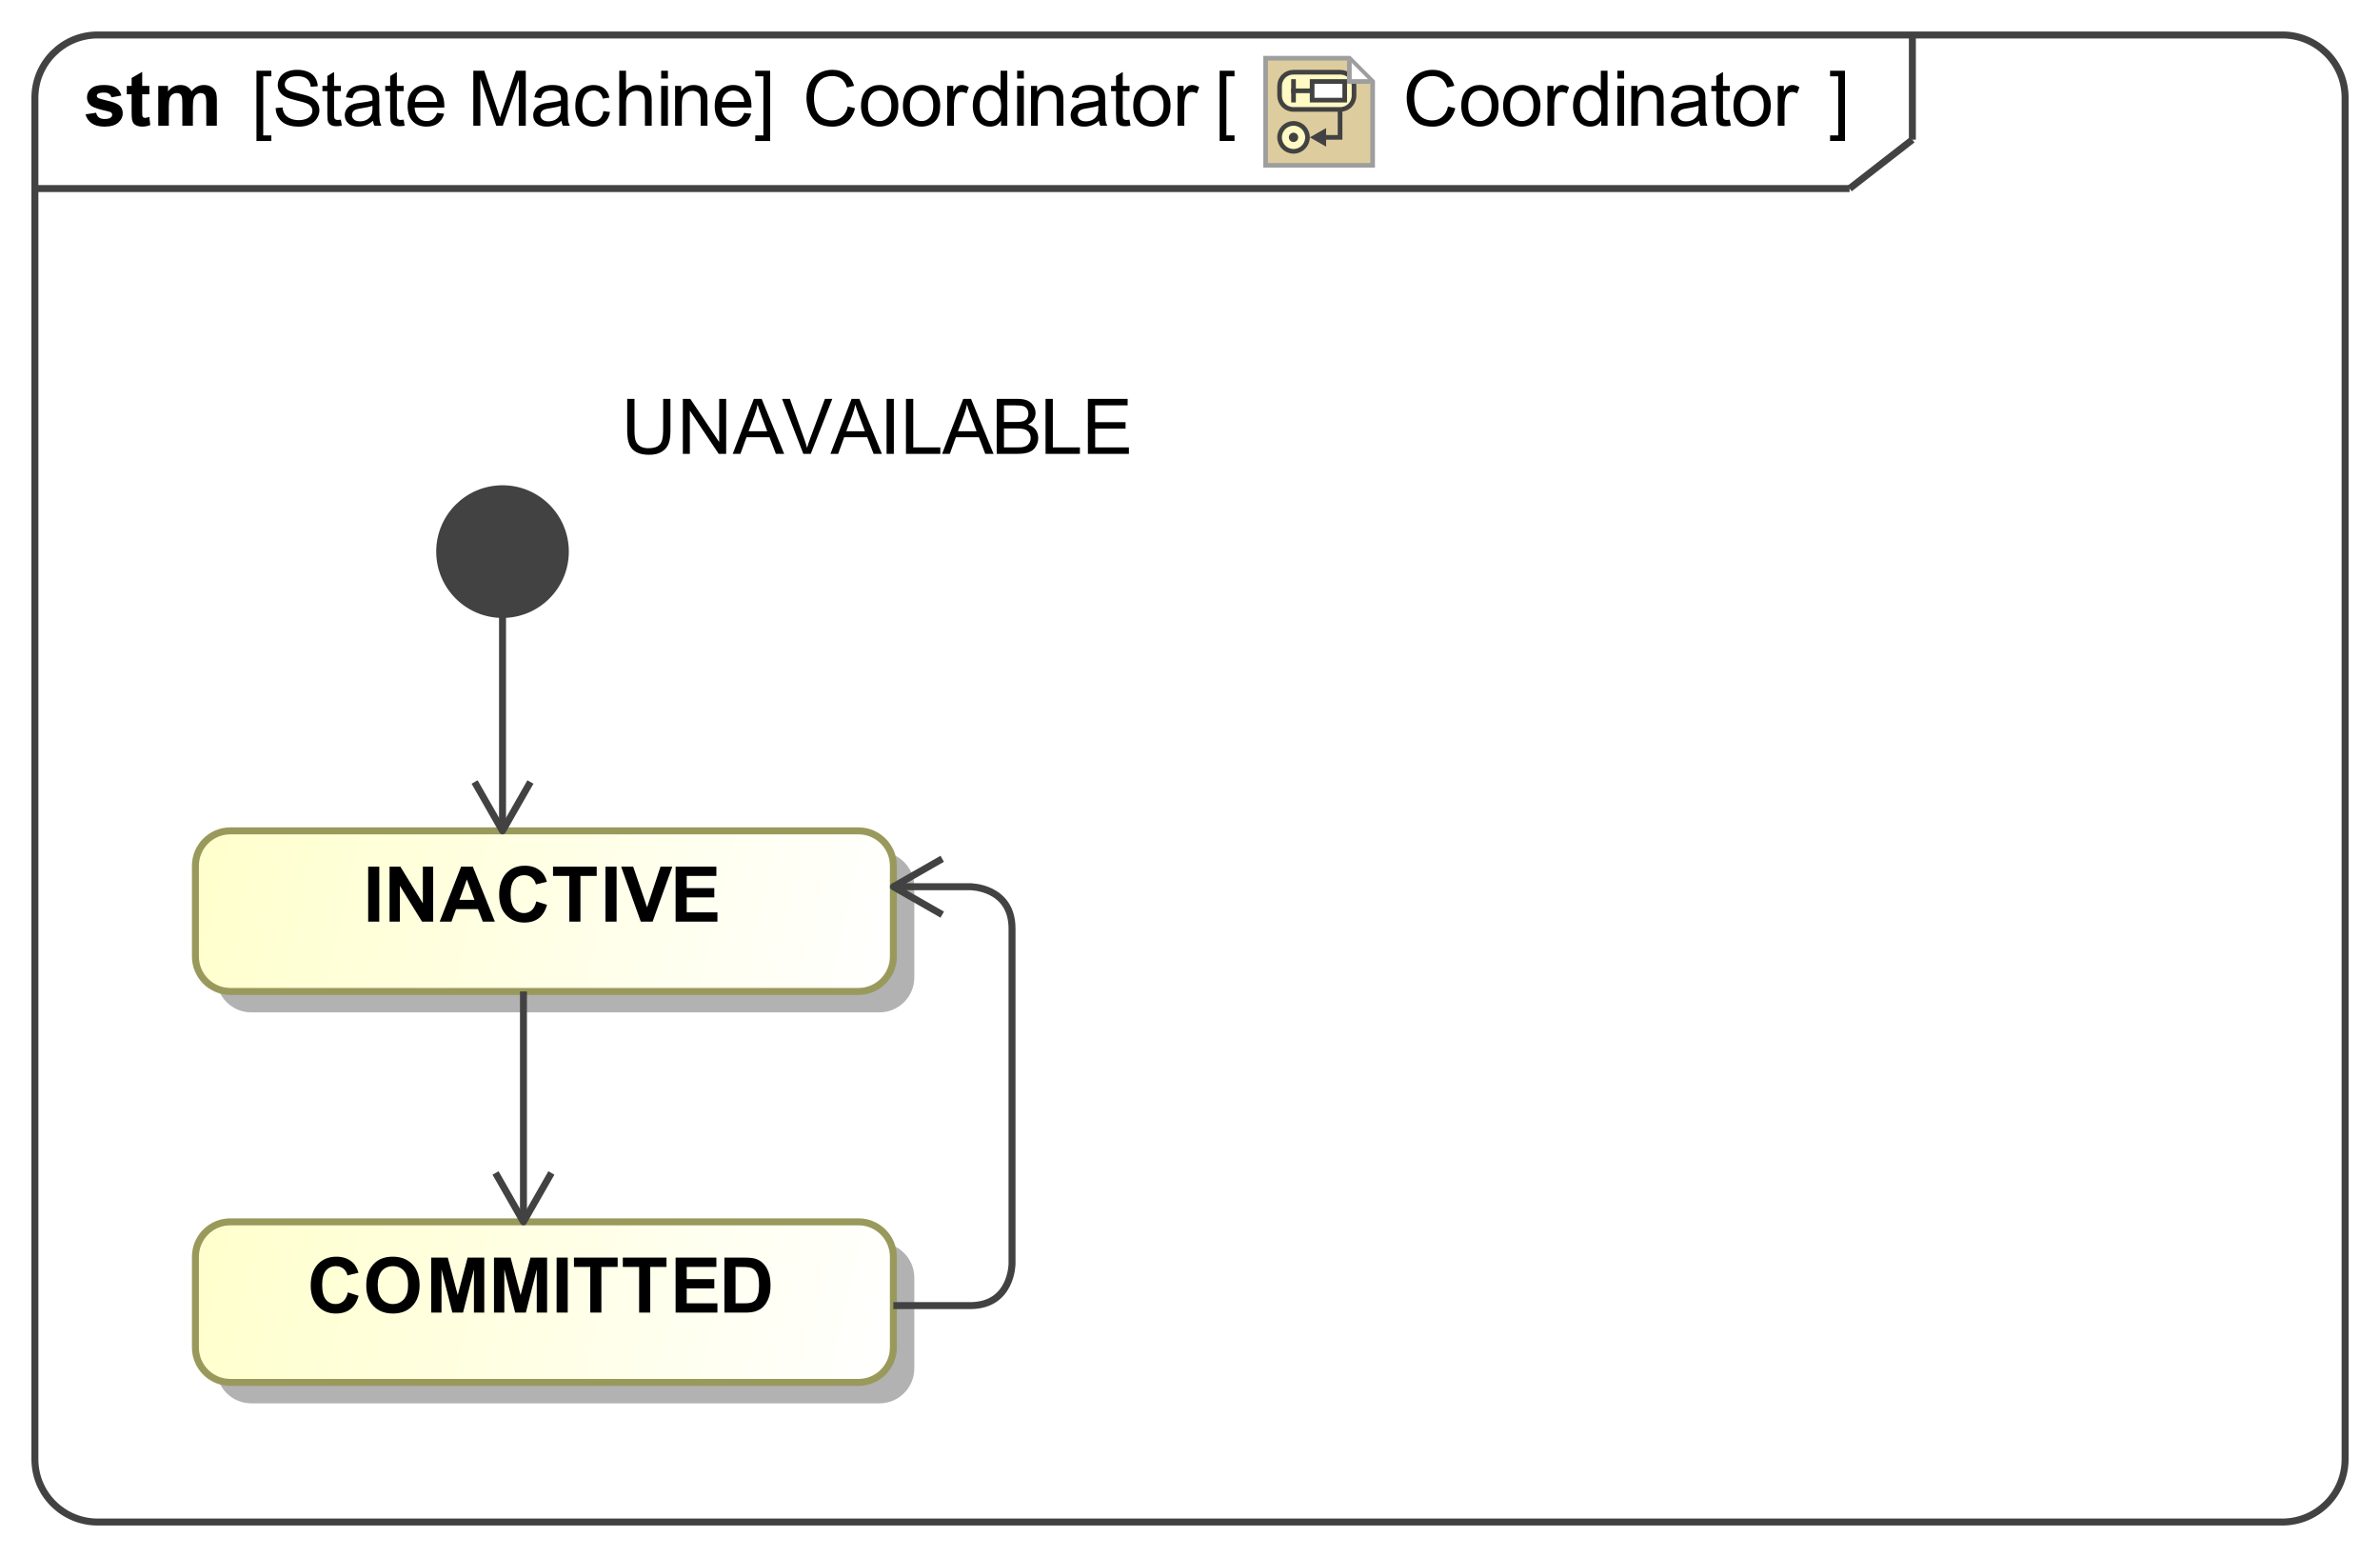
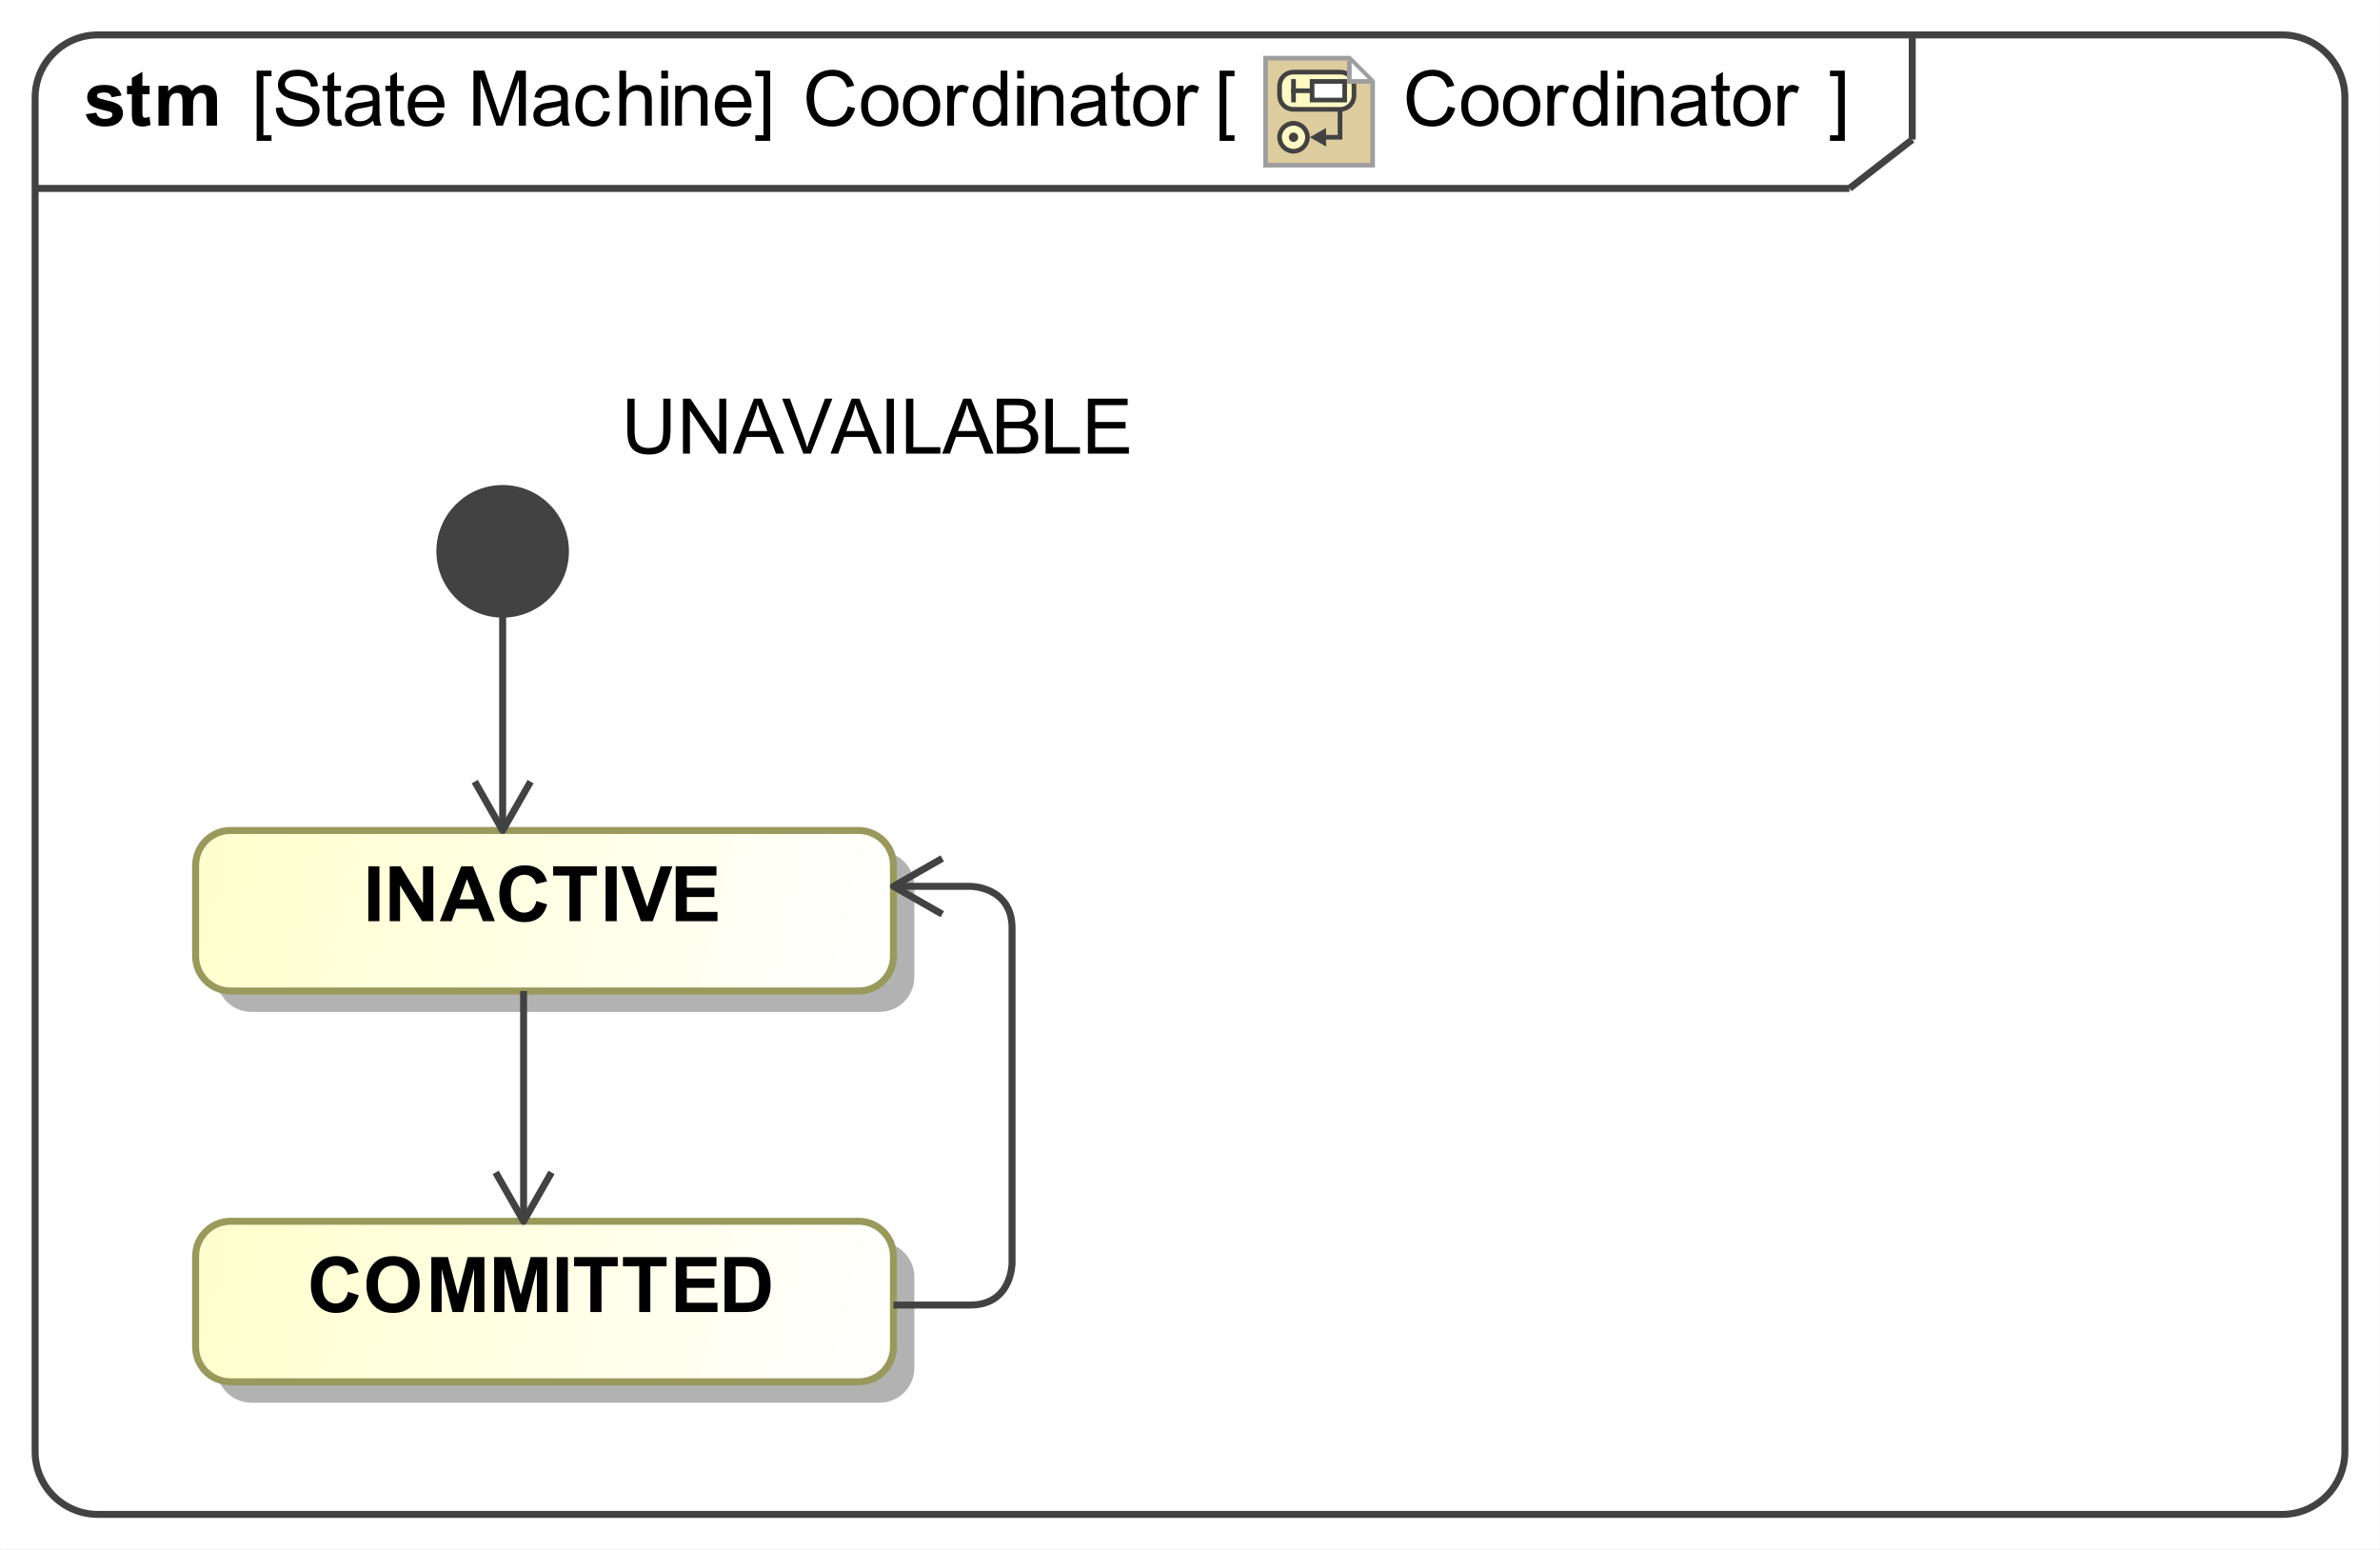
- <svg xmlns="http://www.w3.org/2000/svg" fill-opacity="1" color-rendering="auto" color-interpolation="auto" text-rendering="auto" stroke="black" stroke-linecap="square" width="3.552in" stroke-miterlimit="10" shape-rendering="auto" stroke-opacity="1" fill="black" stroke-dasharray="none" font-weight="normal" stroke-width="1" viewBox="0 0 341 223" height="2.323in" font-family="'Arial'" font-style="normal" stroke-linejoin="miter" font-size="12" stroke-dashoffset="0" image-rendering="auto">
+ <svg xmlns="http://www.w3.org/2000/svg" fill-opacity="1" color-rendering="auto" color-interpolation="auto" text-rendering="auto" stroke="black" stroke-linecap="square" width="3.552in" stroke-miterlimit="10" shape-rendering="auto" stroke-opacity="1" fill="black" stroke-dasharray="none" font-weight="normal" stroke-width="1" viewBox="0 0 341 222" height="2.312in" font-family="'Arial'" font-style="normal" stroke-linejoin="miter" font-size="12" stroke-dashoffset="0" image-rendering="auto">
  <defs id="genericDefs" />
  <g>
    <defs id="defs1">
      <linearGradient x1="28" gradientUnits="userSpaceOnUse" x2="128" y1="175" y2="198" id="linearGradient1" spreadMethod="pad">
        <stop stop-opacity="1" stop-color="rgb(255,255,204)" offset="0%" />
        <stop stop-opacity="1" stop-color="white" offset="100%" />
      </linearGradient>
      <linearGradient x1="28" gradientUnits="userSpaceOnUse" x2="128" y1="119" y2="142" id="linearGradient2" spreadMethod="pad">
        <stop stop-opacity="1" stop-color="rgb(255,255,204)" offset="0%" />
        <stop stop-opacity="1" stop-color="white" offset="100%" />
      </linearGradient>
      <linearGradient transform="matrix(1.0 0.0 -852.7988 -1.0 0.0 -1203.701)" x1="856.299" x2="862.299" gradientUnits="userSpaceOnUse" y1="-1221.201" y2="-1221.201" id="gradient1" color-interpolation="sRGB" spreadMethod="pad">
        <stop stop-color="rgb(255,249,196)" offset="0%" />
        <stop stop-color="rgb(255,253,231)" offset="100%" />
      </linearGradient>
      <linearGradient transform="matrix(1.0 0.0 -852.7988 -1.0 0.0 -1203.701)" x1="856.299" x2="872.299" gradientUnits="userSpaceOnUse" y1="-1211.201" y2="-1211.201" id="gradient2" color-interpolation="sRGB" spreadMethod="pad">
        <stop stop-color="rgb(255,249,196)" offset="0%" />
        <stop stop-color="rgb(255,253,231)" offset="100%" />
      </linearGradient>
      <clipPath clipPathUnits="userSpaceOnUse" id="clipPath1">
-         <path d="M0 0 L341 0 L341 223 L0 223 L0 0 Z" />
+         <path d="M0 0 L341 0 L341 222 L0 222 L0 0 Z" />
      </clipPath>
      <clipPath clipPathUnits="userSpaceOnUse" id="clipPath2">
-         <path d="M-271.5 -12 L240 -12 L240 322.5 L-271.5 322.5 L-271.5 -12 Z" />
+         <path d="M-271.5 -12 L240 -12 L240 321 L-271.5 321 L-271.5 -12 Z" />
      </clipPath>
      <clipPath clipPathUnits="userSpaceOnUse" id="clipPath3">
        <path d="M0 0 L0 24 L24 24 L24 0 Z" />
      </clipPath>
    </defs>
    <g fill="white" stroke="white">
-       <rect x="0" width="341" height="223" y="0" clip-path="url(#clipPath1)" stroke="none" />
+       <rect x="0" width="341" height="222" y="0" clip-path="url(#clipPath1)" stroke="none" />
    </g>
    <g fill="rgb(66,66,66)" text-rendering="geometricPrecision" stroke-linecap="butt" stroke="rgb(66,66,66)" stroke-linejoin="round">
-       <rect x="5" y="5" clip-path="url(#clipPath1)" fill="none" width="331" rx="9" ry="9" height="213" />
+       <rect x="5" y="5" clip-path="url(#clipPath1)" fill="none" width="331" rx="9" ry="9" height="212" />
      <line y2="27" fill="none" x1="5" clip-path="url(#clipPath1)" x2="265" y1="27" />
      <line y2="20" fill="none" x1="274" clip-path="url(#clipPath1)" x2="274" y1="5" />
      <line y2="20" fill="none" x1="265" clip-path="url(#clipPath1)" x2="274" y1="27" />
    </g>
    <g text-rendering="optimizeLegibility" font-size="11" stroke-linecap="butt" stroke-linejoin="round">
      <path d="M36.747 20.186 L36.747 10.126 L38.879 10.126 L38.879 10.926 L37.713 10.926 L37.713 19.386 L38.879 19.386 L38.879 20.186 ZM39.494 15.47 L40.477 15.384 Q40.547 15.975 40.802 16.354 Q41.057 16.732 41.594 16.966 Q42.131 17.2 42.803 17.2 Q43.399 17.2 43.855 17.023 Q44.312 16.845 44.535 16.536 Q44.758 16.227 44.758 15.862 Q44.758 15.492 44.543 15.215 Q44.328 14.938 43.834 14.751 Q43.517 14.627 42.432 14.367 Q41.347 14.106 40.912 13.875 Q40.348 13.58 40.072 13.142 Q39.795 12.704 39.795 12.162 Q39.795 11.565 40.133 11.047 Q40.472 10.529 41.122 10.26 Q41.772 9.992 42.566 9.992 Q43.442 9.992 44.111 10.274 Q44.779 10.556 45.139 11.104 Q45.499 11.651 45.526 12.344 L44.527 12.419 Q44.446 11.673 43.982 11.291 Q43.517 10.91 42.609 10.91 Q41.664 10.91 41.232 11.257 Q40.799 11.603 40.799 12.092 Q40.799 12.516 41.105 12.79 Q41.406 13.064 42.676 13.351 Q43.947 13.639 44.419 13.854 Q45.107 14.17 45.435 14.656 Q45.762 15.143 45.762 15.776 Q45.762 16.405 45.402 16.961 Q45.042 17.517 44.368 17.825 Q43.694 18.134 42.851 18.134 Q41.782 18.134 41.06 17.823 Q40.337 17.511 39.926 16.886 Q39.516 16.26 39.494 15.47 ZM48.836 17.135 L48.976 17.989 Q48.567 18.075 48.245 18.075 Q47.719 18.075 47.429 17.909 Q47.139 17.742 47.02 17.471 Q46.902 17.2 46.902 16.33 L46.902 13.048 L46.193 13.048 L46.193 12.296 L46.902 12.296 L46.902 10.883 L47.864 10.303 L47.864 12.296 L48.836 12.296 L48.836 13.048 L47.864 13.048 L47.864 16.383 Q47.864 16.797 47.915 16.915 Q47.966 17.033 48.081 17.103 Q48.197 17.173 48.412 17.173 Q48.573 17.173 48.836 17.135 ZM53.447 17.296 Q52.91 17.753 52.413 17.941 Q51.916 18.129 51.347 18.129 Q50.407 18.129 49.902 17.67 Q49.398 17.21 49.398 16.496 Q49.398 16.077 49.588 15.731 Q49.779 15.384 50.088 15.175 Q50.397 14.965 50.783 14.858 Q51.068 14.783 51.643 14.713 Q52.813 14.573 53.367 14.38 Q53.372 14.181 53.372 14.127 Q53.372 13.537 53.098 13.295 Q52.727 12.967 51.997 12.967 Q51.315 12.967 50.99 13.206 Q50.665 13.445 50.509 14.052 L49.564 13.923 Q49.693 13.316 49.988 12.943 Q50.284 12.57 50.842 12.368 Q51.401 12.167 52.137 12.167 Q52.867 12.167 53.324 12.339 Q53.78 12.511 53.995 12.771 Q54.21 13.032 54.296 13.429 Q54.344 13.676 54.344 14.321 L54.344 15.61 Q54.344 16.958 54.406 17.315 Q54.468 17.672 54.65 18 L53.641 18 Q53.49 17.699 53.447 17.296 ZM53.367 15.137 Q52.84 15.352 51.788 15.502 Q51.191 15.588 50.944 15.696 Q50.697 15.803 50.563 16.01 Q50.429 16.217 50.429 16.469 Q50.429 16.856 50.721 17.114 Q51.014 17.372 51.578 17.372 Q52.137 17.372 52.572 17.127 Q53.007 16.883 53.211 16.459 Q53.367 16.131 53.367 15.492 ZM57.836 17.135 L57.976 17.989 Q57.567 18.075 57.245 18.075 Q56.719 18.075 56.429 17.909 Q56.139 17.742 56.02 17.471 Q55.902 17.2 55.902 16.33 L55.902 13.048 L55.193 13.048 L55.193 12.296 L55.902 12.296 L55.902 10.883 L56.864 10.303 L56.864 12.296 L57.836 12.296 L57.836 13.048 L56.864 13.048 L56.864 16.383 Q56.864 16.797 56.915 16.915 Q56.966 17.033 57.081 17.103 Q57.197 17.173 57.412 17.173 Q57.573 17.173 57.836 17.135 ZM62.63 16.163 L63.629 16.287 Q63.393 17.162 62.753 17.645 Q62.114 18.129 61.121 18.129 Q59.869 18.129 59.136 17.358 Q58.403 16.587 58.403 15.196 Q58.403 13.757 59.144 12.962 Q59.885 12.167 61.067 12.167 Q62.211 12.167 62.936 12.946 Q63.661 13.725 63.661 15.137 Q63.661 15.223 63.656 15.395 L59.402 15.395 Q59.456 16.335 59.934 16.834 Q60.412 17.334 61.126 17.334 Q61.658 17.334 62.034 17.055 Q62.41 16.775 62.63 16.163 ZM59.456 14.6 L62.641 14.6 Q62.576 13.88 62.275 13.521 Q61.813 12.962 61.078 12.962 Q60.412 12.962 59.958 13.408 Q59.504 13.854 59.456 14.6 ZM67.816 18 L67.816 10.126 L69.385 10.126 L71.249 15.701 Q71.506 16.48 71.624 16.867 Q71.759 16.437 72.043 15.604 L73.929 10.126 L75.331 10.126 L75.331 18 L74.326 18 L74.326 11.41 L72.038 18 L71.098 18 L68.821 11.297 L68.821 18 ZM80.447 17.296 Q79.91 17.753 79.413 17.941 Q78.916 18.129 78.347 18.129 Q77.407 18.129 76.902 17.67 Q76.397 17.21 76.397 16.496 Q76.397 16.077 76.588 15.731 Q76.779 15.384 77.088 15.175 Q77.397 14.965 77.783 14.858 Q78.068 14.783 78.643 14.713 Q79.814 14.573 80.367 14.38 Q80.372 14.181 80.372 14.127 Q80.372 13.537 80.098 13.295 Q79.728 12.967 78.997 12.967 Q78.315 12.967 77.99 13.206 Q77.665 13.445 77.509 14.052 L76.564 13.923 Q76.693 13.316 76.988 12.943 Q77.284 12.57 77.842 12.368 Q78.401 12.167 79.137 12.167 Q79.867 12.167 80.324 12.339 Q80.78 12.511 80.995 12.771 Q81.21 13.032 81.296 13.429 Q81.344 13.676 81.344 14.321 L81.344 15.61 Q81.344 16.958 81.406 17.315 Q81.468 17.672 81.65 18 L80.641 18 Q80.49 17.699 80.447 17.296 ZM80.367 15.137 Q79.84 15.352 78.788 15.502 Q78.191 15.588 77.944 15.696 Q77.697 15.803 77.563 16.01 Q77.429 16.217 77.429 16.469 Q77.429 16.856 77.721 17.114 Q78.014 17.372 78.578 17.372 Q79.137 17.372 79.572 17.127 Q80.007 16.883 80.211 16.459 Q80.367 16.131 80.367 15.492 ZM86.447 15.911 L87.398 16.034 Q87.242 17.017 86.6 17.573 Q85.959 18.129 85.024 18.129 Q83.853 18.129 83.141 17.363 Q82.43 16.598 82.43 15.169 Q82.43 14.246 82.736 13.553 Q83.042 12.86 83.668 12.513 Q84.293 12.167 85.029 12.167 Q85.959 12.167 86.549 12.637 Q87.14 13.107 87.307 13.972 L86.367 14.117 Q86.232 13.542 85.891 13.252 Q85.55 12.962 85.067 12.962 Q84.336 12.962 83.88 13.486 Q83.423 14.009 83.423 15.143 Q83.423 16.292 83.864 16.813 Q84.304 17.334 85.013 17.334 Q85.582 17.334 85.964 16.985 Q86.345 16.636 86.447 15.911 ZM88.725 18 L88.725 10.126 L89.692 10.126 L89.692 12.951 Q90.369 12.167 91.4 12.167 Q92.034 12.167 92.501 12.417 Q92.968 12.666 93.17 13.107 Q93.371 13.547 93.371 14.385 L93.371 18 L92.404 18 L92.404 14.385 Q92.404 13.66 92.09 13.33 Q91.776 12.999 91.201 12.999 Q90.772 12.999 90.393 13.222 Q90.014 13.445 89.853 13.827 Q89.692 14.208 89.692 14.879 L89.692 18 ZM94.731 11.238 L94.731 10.126 L95.697 10.126 L95.697 11.238 ZM94.731 18 L94.731 12.296 L95.697 12.296 L95.697 18 ZM96.725 18 L96.725 12.296 L97.595 12.296 L97.595 13.107 Q98.224 12.167 99.411 12.167 Q99.926 12.167 100.359 12.352 Q100.791 12.538 101.006 12.838 Q101.221 13.139 101.307 13.553 Q101.36 13.821 101.36 14.493 L101.36 18 L100.394 18 L100.394 14.53 Q100.394 13.94 100.281 13.647 Q100.168 13.354 99.881 13.179 Q99.593 13.005 99.207 13.005 Q98.589 13.005 98.14 13.397 Q97.692 13.789 97.692 14.885 L97.692 18 ZM106.63 16.163 L107.629 16.287 Q107.393 17.162 106.753 17.645 Q106.114 18.129 105.121 18.129 Q103.869 18.129 103.136 17.358 Q102.403 16.587 102.403 15.196 Q102.403 13.757 103.144 12.962 Q103.885 12.167 105.067 12.167 Q106.211 12.167 106.936 12.946 Q107.661 13.725 107.661 15.137 Q107.661 15.223 107.656 15.395 L103.402 15.395 Q103.456 16.335 103.934 16.834 Q104.412 17.334 105.126 17.334 Q105.658 17.334 106.034 17.055 Q106.41 16.775 106.63 16.163 ZM103.456 14.6 L106.641 14.6 Q106.576 13.88 106.275 13.521 Q105.814 12.962 105.078 12.962 Q104.412 12.962 103.958 13.408 Q103.504 13.854 103.456 14.6 ZM110.342 20.186 L108.21 20.186 L108.21 19.386 L109.375 19.386 L109.375 10.926 L108.21 10.926 L108.21 10.126 L110.342 10.126 Z" stroke="none" clip-path="url(#clipPath1)" />
      <path d="M207.467 15.239 L208.509 15.502 Q208.181 16.786 207.33 17.46 Q206.478 18.134 205.249 18.134 Q203.976 18.134 203.178 17.616 Q202.38 17.098 201.964 16.115 Q201.548 15.132 201.548 14.004 Q201.548 12.774 202.018 11.858 Q202.488 10.942 203.355 10.467 Q204.223 9.992 205.265 9.992 Q206.446 9.992 207.252 10.593 Q208.058 11.195 208.375 12.285 L207.349 12.527 Q207.075 11.668 206.554 11.275 Q206.033 10.883 205.243 10.883 Q204.335 10.883 203.726 11.318 Q203.116 11.753 202.869 12.487 Q202.622 13.22 202.622 13.998 Q202.622 15.003 202.915 15.752 Q203.208 16.502 203.825 16.872 Q204.443 17.243 205.163 17.243 Q206.038 17.243 206.645 16.738 Q207.252 16.233 207.467 15.239 ZM209.365 15.148 Q209.365 13.563 210.246 12.801 Q210.982 12.167 212.04 12.167 Q213.216 12.167 213.963 12.938 Q214.709 13.709 214.709 15.067 Q214.709 16.169 214.379 16.8 Q214.049 17.431 213.418 17.78 Q212.787 18.129 212.04 18.129 Q210.842 18.129 210.104 17.361 Q209.365 16.593 209.365 15.148 ZM210.359 15.148 Q210.359 16.244 210.837 16.789 Q211.315 17.334 212.04 17.334 Q212.76 17.334 213.238 16.786 Q213.716 16.238 213.716 15.116 Q213.716 14.058 213.235 13.512 Q212.754 12.967 212.04 12.967 Q211.315 12.967 210.837 13.51 Q210.359 14.052 210.359 15.148 ZM215.365 15.148 Q215.365 13.563 216.246 12.801 Q216.982 12.167 218.04 12.167 Q219.216 12.167 219.963 12.938 Q220.709 13.709 220.709 15.067 Q220.709 16.169 220.379 16.8 Q220.049 17.431 219.418 17.78 Q218.787 18.129 218.04 18.129 Q216.842 18.129 216.104 17.361 Q215.365 16.593 215.365 15.148 ZM216.359 15.148 Q216.359 16.244 216.837 16.789 Q217.315 17.334 218.04 17.334 Q218.76 17.334 219.238 16.786 Q219.716 16.238 219.716 15.116 Q219.716 14.058 219.235 13.512 Q218.754 12.967 218.04 12.967 Q217.315 12.967 216.837 13.51 Q216.359 14.052 216.359 15.148 ZM221.714 18 L221.714 12.296 L222.584 12.296 L222.584 13.161 Q222.917 12.554 223.2 12.36 Q223.481 12.167 223.82 12.167 Q224.309 12.167 224.814 12.479 L224.481 13.376 Q224.126 13.166 223.772 13.166 Q223.455 13.166 223.202 13.357 Q222.95 13.547 222.842 13.886 Q222.681 14.401 222.681 15.014 L222.681 18 ZM229.426 18 L229.426 17.28 Q228.883 18.129 227.831 18.129 Q227.148 18.129 226.576 17.753 Q226.004 17.377 225.69 16.703 Q225.376 16.029 225.376 15.153 Q225.376 14.299 225.661 13.604 Q225.945 12.908 226.515 12.538 Q227.084 12.167 227.788 12.167 Q228.303 12.167 228.706 12.384 Q229.109 12.602 229.361 12.951 L229.361 10.126 L230.323 10.126 L230.323 18 ZM226.37 15.153 Q226.37 16.249 226.832 16.791 Q227.293 17.334 227.922 17.334 Q228.556 17.334 228.999 16.816 Q229.442 16.297 229.442 15.234 Q229.442 14.063 228.991 13.515 Q228.54 12.967 227.879 12.967 Q227.234 12.967 226.802 13.494 Q226.37 14.02 226.37 15.153 ZM231.731 11.238 L231.731 10.126 L232.697 10.126 L232.697 11.238 ZM231.731 18 L231.731 12.296 L232.697 12.296 L232.697 18 ZM233.725 18 L233.725 12.296 L234.595 12.296 L234.595 13.107 Q235.224 12.167 236.411 12.167 Q236.926 12.167 237.359 12.352 Q237.791 12.538 238.006 12.838 Q238.221 13.139 238.307 13.553 Q238.36 13.821 238.36 14.493 L238.36 18 L237.394 18 L237.394 14.53 Q237.394 13.94 237.281 13.647 Q237.168 13.354 236.881 13.179 Q236.593 13.005 236.207 13.005 Q235.589 13.005 235.14 13.397 Q234.692 13.789 234.692 14.885 L234.692 18 ZM243.447 17.296 Q242.91 17.753 242.413 17.941 Q241.917 18.129 241.347 18.129 Q240.407 18.129 239.902 17.67 Q239.398 17.21 239.398 16.496 Q239.398 16.077 239.588 15.731 Q239.779 15.384 240.088 15.175 Q240.397 14.965 240.783 14.858 Q241.068 14.783 241.643 14.713 Q242.814 14.573 243.367 14.38 Q243.372 14.181 243.372 14.127 Q243.372 13.537 243.098 13.295 Q242.727 12.967 241.997 12.967 Q241.315 12.967 240.99 13.206 Q240.665 13.445 240.509 14.052 L239.564 13.923 Q239.693 13.316 239.988 12.943 Q240.284 12.57 240.842 12.368 Q241.401 12.167 242.137 12.167 Q242.867 12.167 243.324 12.339 Q243.78 12.511 243.995 12.771 Q244.21 13.032 244.296 13.429 Q244.344 13.676 244.344 14.321 L244.344 15.61 Q244.344 16.958 244.406 17.315 Q244.468 17.672 244.65 18 L243.641 18 Q243.49 17.699 243.447 17.296 ZM243.367 15.137 Q242.84 15.352 241.788 15.502 Q241.191 15.588 240.944 15.696 Q240.697 15.803 240.563 16.01 Q240.429 16.217 240.429 16.469 Q240.429 16.856 240.721 17.114 Q241.014 17.372 241.578 17.372 Q242.137 17.372 242.572 17.127 Q243.007 16.883 243.211 16.459 Q243.367 16.131 243.367 15.492 ZM247.836 17.135 L247.976 17.989 Q247.567 18.075 247.245 18.075 Q246.719 18.075 246.429 17.909 Q246.139 17.742 246.02 17.471 Q245.902 17.2 245.902 16.33 L245.902 13.048 L245.193 13.048 L245.193 12.296 L245.902 12.296 L245.902 10.883 L246.864 10.303 L246.864 12.296 L247.836 12.296 L247.836 13.048 L246.864 13.048 L246.864 16.383 Q246.864 16.797 246.915 16.915 Q246.966 17.033 247.081 17.103 Q247.197 17.173 247.412 17.173 Q247.573 17.173 247.836 17.135 ZM248.365 15.148 Q248.365 13.563 249.246 12.801 Q249.982 12.167 251.04 12.167 Q252.216 12.167 252.963 12.938 Q253.709 13.709 253.709 15.067 Q253.709 16.169 253.379 16.8 Q253.049 17.431 252.418 17.78 Q251.787 18.129 251.04 18.129 Q249.842 18.129 249.104 17.361 Q248.365 16.593 248.365 15.148 ZM249.359 15.148 Q249.359 16.244 249.837 16.789 Q250.315 17.334 251.04 17.334 Q251.76 17.334 252.238 16.786 Q252.716 16.238 252.716 15.116 Q252.716 14.058 252.235 13.512 Q251.754 12.967 251.04 12.967 Q250.315 12.967 249.837 13.51 Q249.359 14.052 249.359 15.148 ZM254.714 18 L254.714 12.296 L255.584 12.296 L255.584 13.161 Q255.917 12.554 256.2 12.36 Q256.481 12.167 256.82 12.167 Q257.309 12.167 257.813 12.479 L257.481 13.376 Q257.126 13.166 256.772 13.166 Q256.455 13.166 256.202 13.357 Q255.95 13.547 255.842 13.886 Q255.681 14.401 255.681 15.014 L255.681 18 Z" clip-path="url(#clipPath1)" stroke="none" />
      <path d="M121.467 15.239 L122.509 15.502 Q122.181 16.786 121.33 17.46 Q120.478 18.134 119.249 18.134 Q117.976 18.134 117.178 17.616 Q116.38 17.098 115.964 16.115 Q115.548 15.132 115.548 14.004 Q115.548 12.774 116.018 11.858 Q116.488 10.942 117.355 10.467 Q118.223 9.992 119.265 9.992 Q120.446 9.992 121.252 10.593 Q122.058 11.195 122.374 12.285 L121.349 12.527 Q121.075 11.668 120.554 11.275 Q120.033 10.883 119.243 10.883 Q118.335 10.883 117.726 11.318 Q117.116 11.753 116.869 12.487 Q116.622 13.22 116.622 13.998 Q116.622 15.003 116.915 15.752 Q117.207 16.502 117.825 16.872 Q118.443 17.243 119.163 17.243 Q120.038 17.243 120.645 16.738 Q121.252 16.233 121.467 15.239 ZM123.365 15.148 Q123.365 13.563 124.246 12.801 Q124.982 12.167 126.04 12.167 Q127.216 12.167 127.963 12.938 Q128.709 13.709 128.709 15.067 Q128.709 16.169 128.379 16.8 Q128.049 17.431 127.418 17.78 Q126.787 18.129 126.04 18.129 Q124.842 18.129 124.104 17.361 Q123.365 16.593 123.365 15.148 ZM124.359 15.148 Q124.359 16.244 124.837 16.789 Q125.315 17.334 126.04 17.334 Q126.76 17.334 127.238 16.786 Q127.716 16.238 127.716 15.116 Q127.716 14.058 127.235 13.512 Q126.754 12.967 126.04 12.967 Q125.315 12.967 124.837 13.51 Q124.359 14.052 124.359 15.148 ZM129.365 15.148 Q129.365 13.563 130.246 12.801 Q130.982 12.167 132.04 12.167 Q133.216 12.167 133.963 12.938 Q134.709 13.709 134.709 15.067 Q134.709 16.169 134.379 16.8 Q134.049 17.431 133.418 17.78 Q132.787 18.129 132.04 18.129 Q130.842 18.129 130.104 17.361 Q129.365 16.593 129.365 15.148 ZM130.359 15.148 Q130.359 16.244 130.837 16.789 Q131.315 17.334 132.04 17.334 Q132.76 17.334 133.238 16.786 Q133.716 16.238 133.716 15.116 Q133.716 14.058 133.235 13.512 Q132.754 12.967 132.04 12.967 Q131.315 12.967 130.837 13.51 Q130.359 14.052 130.359 15.148 ZM135.714 18 L135.714 12.296 L136.584 12.296 L136.584 13.161 Q136.917 12.554 137.2 12.36 Q137.481 12.167 137.82 12.167 Q138.309 12.167 138.814 12.479 L138.481 13.376 Q138.126 13.166 137.772 13.166 Q137.455 13.166 137.202 13.357 Q136.95 13.547 136.842 13.886 Q136.681 14.401 136.681 15.014 L136.681 18 ZM143.426 18 L143.426 17.28 Q142.883 18.129 141.831 18.129 Q141.148 18.129 140.576 17.753 Q140.004 17.377 139.69 16.703 Q139.376 16.029 139.376 15.153 Q139.376 14.299 139.661 13.604 Q139.945 12.908 140.515 12.538 Q141.084 12.167 141.788 12.167 Q142.303 12.167 142.706 12.384 Q143.109 12.602 143.361 12.951 L143.361 10.126 L144.323 10.126 L144.323 18 ZM140.37 15.153 Q140.37 16.249 140.832 16.791 Q141.293 17.334 141.922 17.334 Q142.556 17.334 142.999 16.816 Q143.442 16.297 143.442 15.234 Q143.442 14.063 142.991 13.515 Q142.54 12.967 141.879 12.967 Q141.234 12.967 140.802 13.494 Q140.37 14.02 140.37 15.153 ZM145.731 11.238 L145.731 10.126 L146.697 10.126 L146.697 11.238 ZM145.731 18 L145.731 12.296 L146.697 12.296 L146.697 18 ZM147.725 18 L147.725 12.296 L148.595 12.296 L148.595 13.107 Q149.224 12.167 150.411 12.167 Q150.926 12.167 151.359 12.352 Q151.791 12.538 152.006 12.838 Q152.221 13.139 152.307 13.553 Q152.36 13.821 152.36 14.493 L152.36 18 L151.394 18 L151.394 14.53 Q151.394 13.94 151.281 13.647 Q151.168 13.354 150.881 13.179 Q150.593 13.005 150.207 13.005 Q149.589 13.005 149.14 13.397 Q148.692 13.789 148.692 14.885 L148.692 18 ZM157.447 17.296 Q156.91 17.753 156.413 17.941 Q155.917 18.129 155.347 18.129 Q154.407 18.129 153.902 17.67 Q153.398 17.21 153.398 16.496 Q153.398 16.077 153.588 15.731 Q153.779 15.384 154.088 15.175 Q154.397 14.965 154.783 14.858 Q155.068 14.783 155.643 14.713 Q156.814 14.573 157.367 14.38 Q157.372 14.181 157.372 14.127 Q157.372 13.537 157.098 13.295 Q156.727 12.967 155.997 12.967 Q155.315 12.967 154.99 13.206 Q154.665 13.445 154.509 14.052 L153.564 13.923 Q153.693 13.316 153.988 12.943 Q154.284 12.57 154.842 12.368 Q155.401 12.167 156.137 12.167 Q156.867 12.167 157.324 12.339 Q157.78 12.511 157.995 12.771 Q158.21 13.032 158.296 13.429 Q158.344 13.676 158.344 14.321 L158.344 15.61 Q158.344 16.958 158.406 17.315 Q158.468 17.672 158.65 18 L157.641 18 Q157.49 17.699 157.447 17.296 ZM157.367 15.137 Q156.84 15.352 155.788 15.502 Q155.191 15.588 154.944 15.696 Q154.697 15.803 154.563 16.01 Q154.429 16.217 154.429 16.469 Q154.429 16.856 154.721 17.114 Q155.014 17.372 155.578 17.372 Q156.137 17.372 156.572 17.127 Q157.007 16.883 157.211 16.459 Q157.367 16.131 157.367 15.492 ZM161.836 17.135 L161.976 17.989 Q161.567 18.075 161.245 18.075 Q160.719 18.075 160.429 17.909 Q160.139 17.742 160.02 17.471 Q159.902 17.2 159.902 16.33 L159.902 13.048 L159.193 13.048 L159.193 12.296 L159.902 12.296 L159.902 10.883 L160.864 10.303 L160.864 12.296 L161.836 12.296 L161.836 13.048 L160.864 13.048 L160.864 16.383 Q160.864 16.797 160.915 16.915 Q160.966 17.033 161.081 17.103 Q161.197 17.173 161.412 17.173 Q161.573 17.173 161.836 17.135 ZM162.365 15.148 Q162.365 13.563 163.246 12.801 Q163.982 12.167 165.04 12.167 Q166.216 12.167 166.963 12.938 Q167.709 13.709 167.709 15.067 Q167.709 16.169 167.379 16.8 Q167.049 17.431 166.418 17.78 Q165.787 18.129 165.04 18.129 Q163.842 18.129 163.104 17.361 Q162.365 16.593 162.365 15.148 ZM163.359 15.148 Q163.359 16.244 163.837 16.789 Q164.315 17.334 165.04 17.334 Q165.76 17.334 166.238 16.786 Q166.716 16.238 166.716 15.116 Q166.716 14.058 166.235 13.512 Q165.754 12.967 165.04 12.967 Q164.315 12.967 163.837 13.51 Q163.359 14.052 163.359 15.148 ZM168.714 18 L168.714 12.296 L169.584 12.296 L169.584 13.161 Q169.917 12.554 170.2 12.36 Q170.481 12.167 170.82 12.167 Q171.309 12.167 171.814 12.479 L171.481 13.376 Q171.126 13.166 170.772 13.166 Q170.455 13.166 170.202 13.357 Q169.95 13.547 169.842 13.886 Q169.681 14.401 169.681 15.014 L169.681 18 Z" clip-path="url(#clipPath1)" stroke="none" />
      <path d="M12.258 16.373 L13.773 16.142 Q13.869 16.582 14.165 16.81 Q14.46 17.039 14.992 17.039 Q15.577 17.039 15.873 16.824 Q16.071 16.673 16.071 16.421 Q16.071 16.249 15.964 16.136 Q15.851 16.029 15.459 15.938 Q13.633 15.535 13.144 15.202 Q12.467 14.74 12.467 13.918 Q12.467 13.177 13.053 12.672 Q13.638 12.167 14.868 12.167 Q16.039 12.167 16.608 12.548 Q17.178 12.93 17.393 13.676 L15.969 13.94 Q15.878 13.606 15.623 13.429 Q15.368 13.252 14.895 13.252 Q14.299 13.252 14.041 13.418 Q13.869 13.537 13.869 13.725 Q13.869 13.886 14.02 13.998 Q14.224 14.149 15.429 14.423 Q16.635 14.697 17.113 15.094 Q17.586 15.497 17.586 16.217 Q17.586 17.001 16.931 17.565 Q16.275 18.129 14.992 18.129 Q13.826 18.129 13.147 17.656 Q12.467 17.184 12.258 16.373 ZM21.405 12.296 L21.405 13.499 L20.374 13.499 L20.374 15.798 Q20.374 16.496 20.404 16.612 Q20.433 16.727 20.538 16.802 Q20.643 16.877 20.793 16.877 Q21.002 16.877 21.4 16.732 L21.529 17.903 Q21.002 18.129 20.336 18.129 Q19.928 18.129 19.601 17.992 Q19.273 17.855 19.12 17.637 Q18.967 17.42 18.908 17.049 Q18.859 16.786 18.859 15.986 L18.859 13.499 L18.166 13.499 L18.166 12.296 L18.859 12.296 L18.859 11.163 L20.374 10.282 L20.374 12.296 ZM22.677 12.296 L24.068 12.296 L24.068 13.075 Q24.814 12.167 25.846 12.167 Q26.394 12.167 26.796 12.393 Q27.199 12.618 27.457 13.075 Q27.833 12.618 28.268 12.393 Q28.703 12.167 29.197 12.167 Q29.826 12.167 30.261 12.422 Q30.696 12.677 30.911 13.171 Q31.066 13.537 31.066 14.353 L31.066 18 L29.557 18 L29.557 14.74 Q29.557 13.891 29.401 13.644 Q29.192 13.322 28.757 13.322 Q28.44 13.322 28.161 13.515 Q27.881 13.709 27.758 14.082 Q27.634 14.455 27.634 15.261 L27.634 18 L26.125 18 L26.125 14.874 Q26.125 14.041 26.044 13.8 Q25.964 13.558 25.795 13.44 Q25.625 13.322 25.335 13.322 Q24.986 13.322 24.707 13.51 Q24.428 13.698 24.307 14.052 Q24.186 14.407 24.186 15.229 L24.186 18 L22.677 18 Z" clip-path="url(#clipPath1)" stroke="none" />
      <path d="M264.342 20.186 L262.209 20.186 L262.209 19.386 L263.375 19.386 L263.375 10.926 L262.209 10.926 L262.209 10.126 L264.342 10.126 Z" clip-path="url(#clipPath1)" stroke="none" />
    </g>
    <g font-size="11" stroke-linecap="butt" transform="translate(181,8) matrix(0.6667,0,0,0.6667,0,0)" fill="rgb(221,205,158)" text-rendering="geometricPrecision" stroke-linejoin="round" stroke="rgb(221,205,158)">
      <path d="M23.5 23.5 L0.5 23.5 L0.5 0.5 L18.5 0.5 L23.5 5.5 Z" stroke="none" clip-path="url(#clipPath3)" />
      <path fill="none" d="M23.5 23.5 L0.5 23.5 L0.5 0.5 L18.5 0.5 L23.5 5.5 Z" clip-path="url(#clipPath3)" stroke="rgb(158,158,158)" stroke-linejoin="miter" />
    </g>
    <g fill="url(#gradient1)" text-rendering="geometricPrecision" font-size="11" transform="matrix(0.6667,0,0,0.6667,181,8)" stroke-linecap="butt" stroke="url(#gradient1)">
      <circle r="3" clip-path="url(#clipPath3)" cx="6.5" cy="17.5" stroke="none" />
      <circle fill="none" r="3" clip-path="url(#clipPath3)" cx="6.5" cy="17.5" stroke="rgb(66,66,66)" />
    </g>
    <g fill="rgb(66,66,66)" text-rendering="geometricPrecision" font-size="11" transform="matrix(0.6667,0,0,0.6667,181,8)" stroke-linecap="butt" stroke="rgb(66,66,66)">
      <path fill="none" d="M12.9 17.5 L16.5 17.5 L16.5 11" clip-path="url(#clipPath3)" />
    </g>
    <g fill="rgb(66,66,66)" text-rendering="geometricPrecision" font-size="11" transform="matrix(0.6667,0,0,0.6667,181,8)" stroke-linecap="butt" stroke="rgb(66,66,66)">
      <path d="M13.5 19.5 L10 17.5 L13.5 15.5 Z" stroke="none" clip-path="url(#clipPath3)" />
    </g>
    <g fill="rgb(66,66,66)" text-rendering="geometricPrecision" font-size="11" transform="matrix(0.6667,0,0,0.6667,181,8)" stroke-linecap="butt" stroke="rgb(66,66,66)">
      <circle r="1" clip-path="url(#clipPath3)" cx="6.5" cy="17.5" stroke="none" />
    </g>
    <g fill="url(#gradient2)" text-rendering="geometricPrecision" font-size="11" transform="matrix(0.6667,0,0,0.6667,181,8)" stroke-linecap="butt" stroke="url(#gradient2)">
      <path d="M19.5 8.5 C19.5 10.2 18.2 11.5 16.5 11.5 L6.5 11.5 C4.8 11.5 3.5 10.2 3.5 8.5 L3.5 6.5 C3.5 4.8 4.8 3.5 6.5 3.5 L16.5 3.5 C18.2 3.5 19.5 4.8 19.5 6.5 L19.5 8.5 Z" stroke="none" clip-path="url(#clipPath3)" />
      <path fill="none" d="M19.5 8.5 C19.5 10.2 18.2 11.5 16.5 11.5 L6.5 11.5 C4.8 11.5 3.5 10.2 3.5 8.5 L3.5 6.5 C3.5 4.8 4.8 3.5 6.5 3.5 L16.5 3.5 C18.2 3.5 19.5 4.8 19.5 6.5 L19.5 8.5 Z" clip-path="url(#clipPath3)" stroke="rgb(66,66,66)" />
    </g>
    <g fill="rgb(66,66,66)" text-rendering="geometricPrecision" font-size="11" transform="matrix(0.6667,0,0,0.6667,181,8)" stroke-linecap="butt" stroke="rgb(66,66,66)">
      <line y2="10" fill="none" x1="6.5" clip-path="url(#clipPath3)" x2="6.5" y1="5" />
    </g>
    <g fill="rgb(66,66,66)" text-rendering="geometricPrecision" font-size="11" transform="matrix(0.6667,0,0,0.6667,181,8)" stroke-linecap="butt" stroke="rgb(66,66,66)">
      <line y2="7.5" fill="none" x1="6" clip-path="url(#clipPath3)" x2="11" y1="7.5" />
    </g>
    <g fill="white" text-rendering="geometricPrecision" font-size="11" transform="matrix(0.6667,0,0,0.6667,181,8)" stroke-linecap="butt" stroke="white">
      <rect x="10.5" width="7" height="4" y="5.5" clip-path="url(#clipPath3)" stroke="none" />
      <rect x="10.5" y="5.5" clip-path="url(#clipPath3)" fill="none" width="7" height="4" stroke="rgb(66,66,66)" />
    </g>
    <g fill="white" text-rendering="geometricPrecision" font-size="11" transform="matrix(0.6667,0,0,0.6667,181,8)" stroke-linecap="butt" stroke="white">
      <path d="M18.5 1 L18.5 5.5 L23 5.5" stroke="none" clip-path="url(#clipPath3)" />
      <path fill="none" d="M18.5 1 L18.5 5.5 L23 5.5" clip-path="url(#clipPath3)" stroke="rgb(158,158,158)" />
    </g>
    <g text-rendering="optimizeLegibility" font-size="11" stroke-linecap="butt" stroke-linejoin="round">
      <path d="M174.747 20.186 L174.747 10.126 L176.879 10.126 L176.879 10.926 L175.713 10.926 L175.713 19.386 L176.879 19.386 L176.879 20.186 Z" stroke="none" clip-path="url(#clipPath1)" />
    </g>
    <g fill="rgb(178,178,178)" text-rendering="geometricPrecision" font-size="11" stroke-linecap="butt" stroke="rgb(178,178,178)" stroke-linejoin="round">
      <rect x="31" y="178" clip-path="url(#clipPath1)" width="100" rx="5" ry="5" height="23" stroke="none" />
      <rect x="28" y="175" clip-path="url(#clipPath1)" fill="url(#linearGradient1)" width="100" rx="5" ry="5" height="23" stroke="none" />
      <rect x="28" y="175" clip-path="url(#clipPath1)" fill="none" width="100" rx="5" ry="5" height="23" stroke="rgb(153,153,92)" />
    </g>
    <g text-rendering="optimizeLegibility" font-size="11" font-weight="bold" stroke-linecap="butt" stroke-linejoin="round">
      <path d="M49.838 185.105 L51.38 185.594 Q51.025 186.883 50.201 187.508 Q49.377 188.134 48.109 188.134 Q46.541 188.134 45.531 187.063 Q44.521 185.991 44.521 184.133 Q44.521 182.167 45.536 181.079 Q46.551 179.992 48.206 179.992 Q49.65 179.992 50.553 180.846 Q51.09 181.351 51.358 182.296 L49.785 182.672 Q49.645 182.06 49.202 181.705 Q48.759 181.351 48.125 181.351 Q47.249 181.351 46.704 181.979 Q46.159 182.607 46.159 184.015 Q46.159 185.508 46.696 186.142 Q47.233 186.775 48.093 186.775 Q48.727 186.775 49.183 186.373 Q49.64 185.97 49.838 185.105 ZM52.478 184.111 Q52.478 182.908 52.838 182.092 Q53.106 181.49 53.571 181.012 Q54.036 180.534 54.589 180.303 Q55.325 179.992 56.286 179.992 Q58.026 179.992 59.071 181.071 Q60.116 182.151 60.116 184.074 Q60.116 185.981 59.079 187.057 Q58.042 188.134 56.308 188.134 Q54.551 188.134 53.515 187.063 Q52.478 185.991 52.478 184.111 ZM54.116 184.058 Q54.116 185.395 54.734 186.085 Q55.352 186.775 56.302 186.775 Q57.253 186.775 57.862 186.091 Q58.472 185.406 58.472 184.036 Q58.472 182.683 57.879 182.017 Q57.285 181.351 56.302 181.351 Q55.319 181.351 54.718 182.025 Q54.116 182.699 54.116 184.058 ZM61.779 188 L61.779 180.126 L64.158 180.126 L65.587 185.497 L66.999 180.126 L69.384 180.126 L69.384 188 L67.907 188 L67.907 181.802 L66.344 188 L64.814 188 L63.256 181.802 L63.256 188 ZM70.779 188 L70.779 180.126 L73.158 180.126 L74.587 185.497 L75.999 180.126 L78.384 180.126 L78.384 188 L76.907 188 L76.907 181.802 L75.344 188 L73.814 188 L72.256 181.802 L72.256 188 ZM79.752 188 L79.752 180.126 L81.342 180.126 L81.342 188 ZM84.573 188 L84.573 181.458 L82.236 181.458 L82.236 180.126 L88.494 180.126 L88.494 181.458 L86.163 181.458 L86.163 188 ZM91.573 188 L91.573 181.458 L89.236 181.458 L89.236 180.126 L95.494 180.126 L95.494 181.458 L93.163 181.458 L93.163 188 ZM96.8 188 L96.8 180.126 L102.639 180.126 L102.639 181.458 L98.39 181.458 L98.39 183.204 L102.343 183.204 L102.343 184.53 L98.39 184.53 L98.39 186.673 L102.789 186.673 L102.789 188 ZM103.795 180.126 L106.701 180.126 Q107.684 180.126 108.199 180.276 Q108.892 180.481 109.386 181.001 Q109.88 181.523 110.138 182.277 Q110.396 183.032 110.396 184.138 Q110.396 185.11 110.154 185.814 Q109.859 186.673 109.311 187.205 Q108.897 187.608 108.194 187.833 Q107.668 188 106.787 188 L103.795 188 ZM105.385 181.458 L105.385 186.673 L106.572 186.673 Q107.238 186.673 107.533 186.598 Q107.92 186.501 108.175 186.27 Q108.43 186.04 108.591 185.511 Q108.752 184.981 108.752 184.068 Q108.752 183.155 108.591 182.667 Q108.43 182.178 108.14 181.904 Q107.85 181.63 107.404 181.533 Q107.071 181.458 106.099 181.458 Z" stroke="none" clip-path="url(#clipPath1)" />
      <rect x="31" y="122" clip-path="url(#clipPath1)" fill="rgb(178,178,178)" text-rendering="geometricPrecision" width="100" rx="5" ry="5" height="23" stroke="none" />
      <rect x="28" y="119" clip-path="url(#clipPath1)" fill="url(#linearGradient2)" text-rendering="geometricPrecision" width="100" rx="5" ry="5" height="23" stroke="none" />
      <rect x="28" y="119" clip-path="url(#clipPath1)" fill="none" text-rendering="geometricPrecision" width="100" rx="5" ry="5" height="23" stroke="rgb(153,153,92)" />
      <path d="M52.752 132 L52.752 124.126 L54.342 124.126 L54.342 132 ZM55.816 132 L55.816 124.126 L57.363 124.126 L60.586 129.384 L60.586 124.126 L62.063 124.126 L62.063 132 L60.468 132 L57.294 126.865 L57.294 132 ZM70.901 132 L69.171 132 L68.484 130.211 L65.336 130.211 L64.686 132 L63 132 L66.067 124.126 L67.748 124.126 ZM67.974 128.885 L66.889 125.963 L65.825 128.885 ZM76.838 129.105 L78.38 129.594 Q78.025 130.883 77.201 131.508 Q76.376 132.134 75.109 132.134 Q73.54 132.134 72.531 131.063 Q71.521 129.991 71.521 128.133 Q71.521 126.167 72.536 125.079 Q73.551 123.992 75.206 123.992 Q76.65 123.992 77.553 124.846 Q78.09 125.351 78.358 126.296 L76.785 126.672 Q76.645 126.06 76.202 125.705 Q75.759 125.351 75.125 125.351 Q74.249 125.351 73.704 125.979 Q73.159 126.607 73.159 128.015 Q73.159 129.508 73.696 130.142 Q74.233 130.775 75.093 130.775 Q75.727 130.775 76.183 130.373 Q76.64 129.97 76.838 129.105 ZM81.573 132 L81.573 125.458 L79.236 125.458 L79.236 124.126 L85.494 124.126 L85.494 125.458 L83.163 125.458 L83.163 132 ZM86.752 132 L86.752 124.126 L88.342 124.126 L88.342 132 ZM91.809 132 L88.995 124.126 L90.719 124.126 L92.711 129.954 L94.64 124.126 L96.326 124.126 L93.506 132 ZM96.8 132 L96.8 124.126 L102.639 124.126 L102.639 125.458 L98.39 125.458 L98.39 127.204 L102.343 127.204 L102.343 128.53 L98.39 128.53 L98.39 130.673 L102.789 130.673 L102.789 132 Z" clip-path="url(#clipPath1)" stroke="none" />
      <circle clip-path="url(#clipPath1)" fill="rgb(66,66,66)" text-rendering="geometricPrecision" r="9" cx="72" cy="79" stroke="none" />
      <circle clip-path="url(#clipPath1)" fill="none" text-rendering="geometricPrecision" r="9" cx="72" cy="79" stroke="rgb(66,66,66)" />
      <path d="M95.016 57.126 L96.058 57.126 L96.058 61.675 Q96.058 62.862 95.789 63.56 Q95.52 64.259 94.82 64.697 Q94.119 65.134 92.98 65.134 Q91.874 65.134 91.17 64.753 Q90.466 64.372 90.165 63.649 Q89.865 62.927 89.865 61.675 L89.865 57.126 L90.907 57.126 L90.907 61.67 Q90.907 62.696 91.097 63.182 Q91.288 63.668 91.753 63.931 Q92.217 64.194 92.889 64.194 Q94.038 64.194 94.527 63.673 Q95.016 63.152 95.016 61.67 ZM97.838 65 L97.838 57.126 L98.907 57.126 L103.043 63.308 L103.043 57.126 L104.041 57.126 L104.041 65 L102.973 65 L98.837 58.812 L98.837 65 ZM104.984 65 L108.008 57.126 L109.13 57.126 L112.353 65 L111.166 65 L110.248 62.615 L106.955 62.615 L106.09 65 ZM107.256 61.767 L109.925 61.767 L109.103 59.586 Q108.728 58.592 108.545 57.953 Q108.394 58.71 108.121 59.457 ZM115.099 65 L112.048 57.126 L113.176 57.126 L115.223 62.846 Q115.47 63.534 115.636 64.135 Q115.819 63.491 116.061 62.846 L118.188 57.126 L119.251 57.126 L116.168 65 ZM118.984 65 L122.008 57.126 L123.13 57.126 L126.353 65 L125.166 65 L124.248 62.615 L120.955 62.615 L120.09 65 ZM121.256 61.767 L123.925 61.767 L123.103 59.586 Q122.728 58.592 122.545 57.953 Q122.394 58.71 122.121 59.457 ZM127.026 65 L127.026 57.126 L128.068 57.126 L128.068 65 ZM129.806 65 L129.806 57.126 L130.848 57.126 L130.848 64.071 L134.726 64.071 L134.726 65 ZM134.984 65 L138.008 57.126 L139.13 57.126 L142.353 65 L141.166 65 L140.248 62.615 L136.955 62.615 L136.09 65 ZM137.256 61.767 L139.925 61.767 L139.103 59.586 Q138.727 58.592 138.545 57.953 Q138.394 58.71 138.121 59.457 ZM142.806 65 L142.806 57.126 L145.76 57.126 Q146.662 57.126 147.207 57.365 Q147.752 57.604 148.061 58.101 Q148.37 58.598 148.37 59.14 Q148.37 59.645 148.096 60.091 Q147.822 60.537 147.269 60.81 Q147.983 61.02 148.367 61.525 Q148.751 62.03 148.751 62.717 Q148.751 63.27 148.518 63.746 Q148.284 64.221 147.94 64.479 Q147.597 64.737 147.078 64.868 Q146.56 65 145.808 65 ZM143.848 60.435 L145.55 60.435 Q146.243 60.435 146.544 60.343 Q146.941 60.225 147.143 59.951 Q147.344 59.677 147.344 59.264 Q147.344 58.872 147.156 58.574 Q146.968 58.275 146.619 58.165 Q146.27 58.055 145.421 58.055 L143.848 58.055 ZM143.848 64.071 L145.808 64.071 Q146.313 64.071 146.517 64.033 Q146.877 63.969 147.119 63.818 Q147.36 63.668 147.516 63.381 Q147.672 63.093 147.672 62.717 Q147.672 62.277 147.446 61.952 Q147.221 61.627 146.821 61.495 Q146.42 61.364 145.668 61.364 L143.848 61.364 ZM149.806 65 L149.806 57.126 L150.848 57.126 L150.848 64.071 L154.726 64.071 L154.726 65 ZM155.87 65 L155.87 57.126 L161.564 57.126 L161.564 58.055 L156.912 58.055 L156.912 60.467 L161.268 60.467 L161.268 61.391 L156.912 61.391 L156.912 64.071 L161.746 64.071 L161.746 65 Z" clip-path="url(#clipPath1)" stroke="none" />
    </g>
    <g fill="rgb(66,66,66)" text-rendering="geometricPrecision" font-size="11" stroke-linecap="butt" stroke="rgb(66,66,66)" stroke-linejoin="round">
      <path fill="none" d="M135 123 L128 127 L135 131" clip-path="url(#clipPath1)" />
      <path fill="none" d="M128 127 L139 127 C139 127 145 127 145 133 M145 133 L145 181 C145 181 145 187 139 187 M139 187 L128 187" clip-path="url(#clipPath1)" />
      <path fill="none" d="M71 168 L75 175 L79 168" clip-path="url(#clipPath1)" />
      <path fill="none" d="M75 175 L75 142" clip-path="url(#clipPath1)" />
      <path fill="none" d="M68 112 L72 119 L76 112" clip-path="url(#clipPath1)" />
      <path fill="none" d="M72 119 L72 88" clip-path="url(#clipPath1)" />
    </g>
  </g>
</svg>
